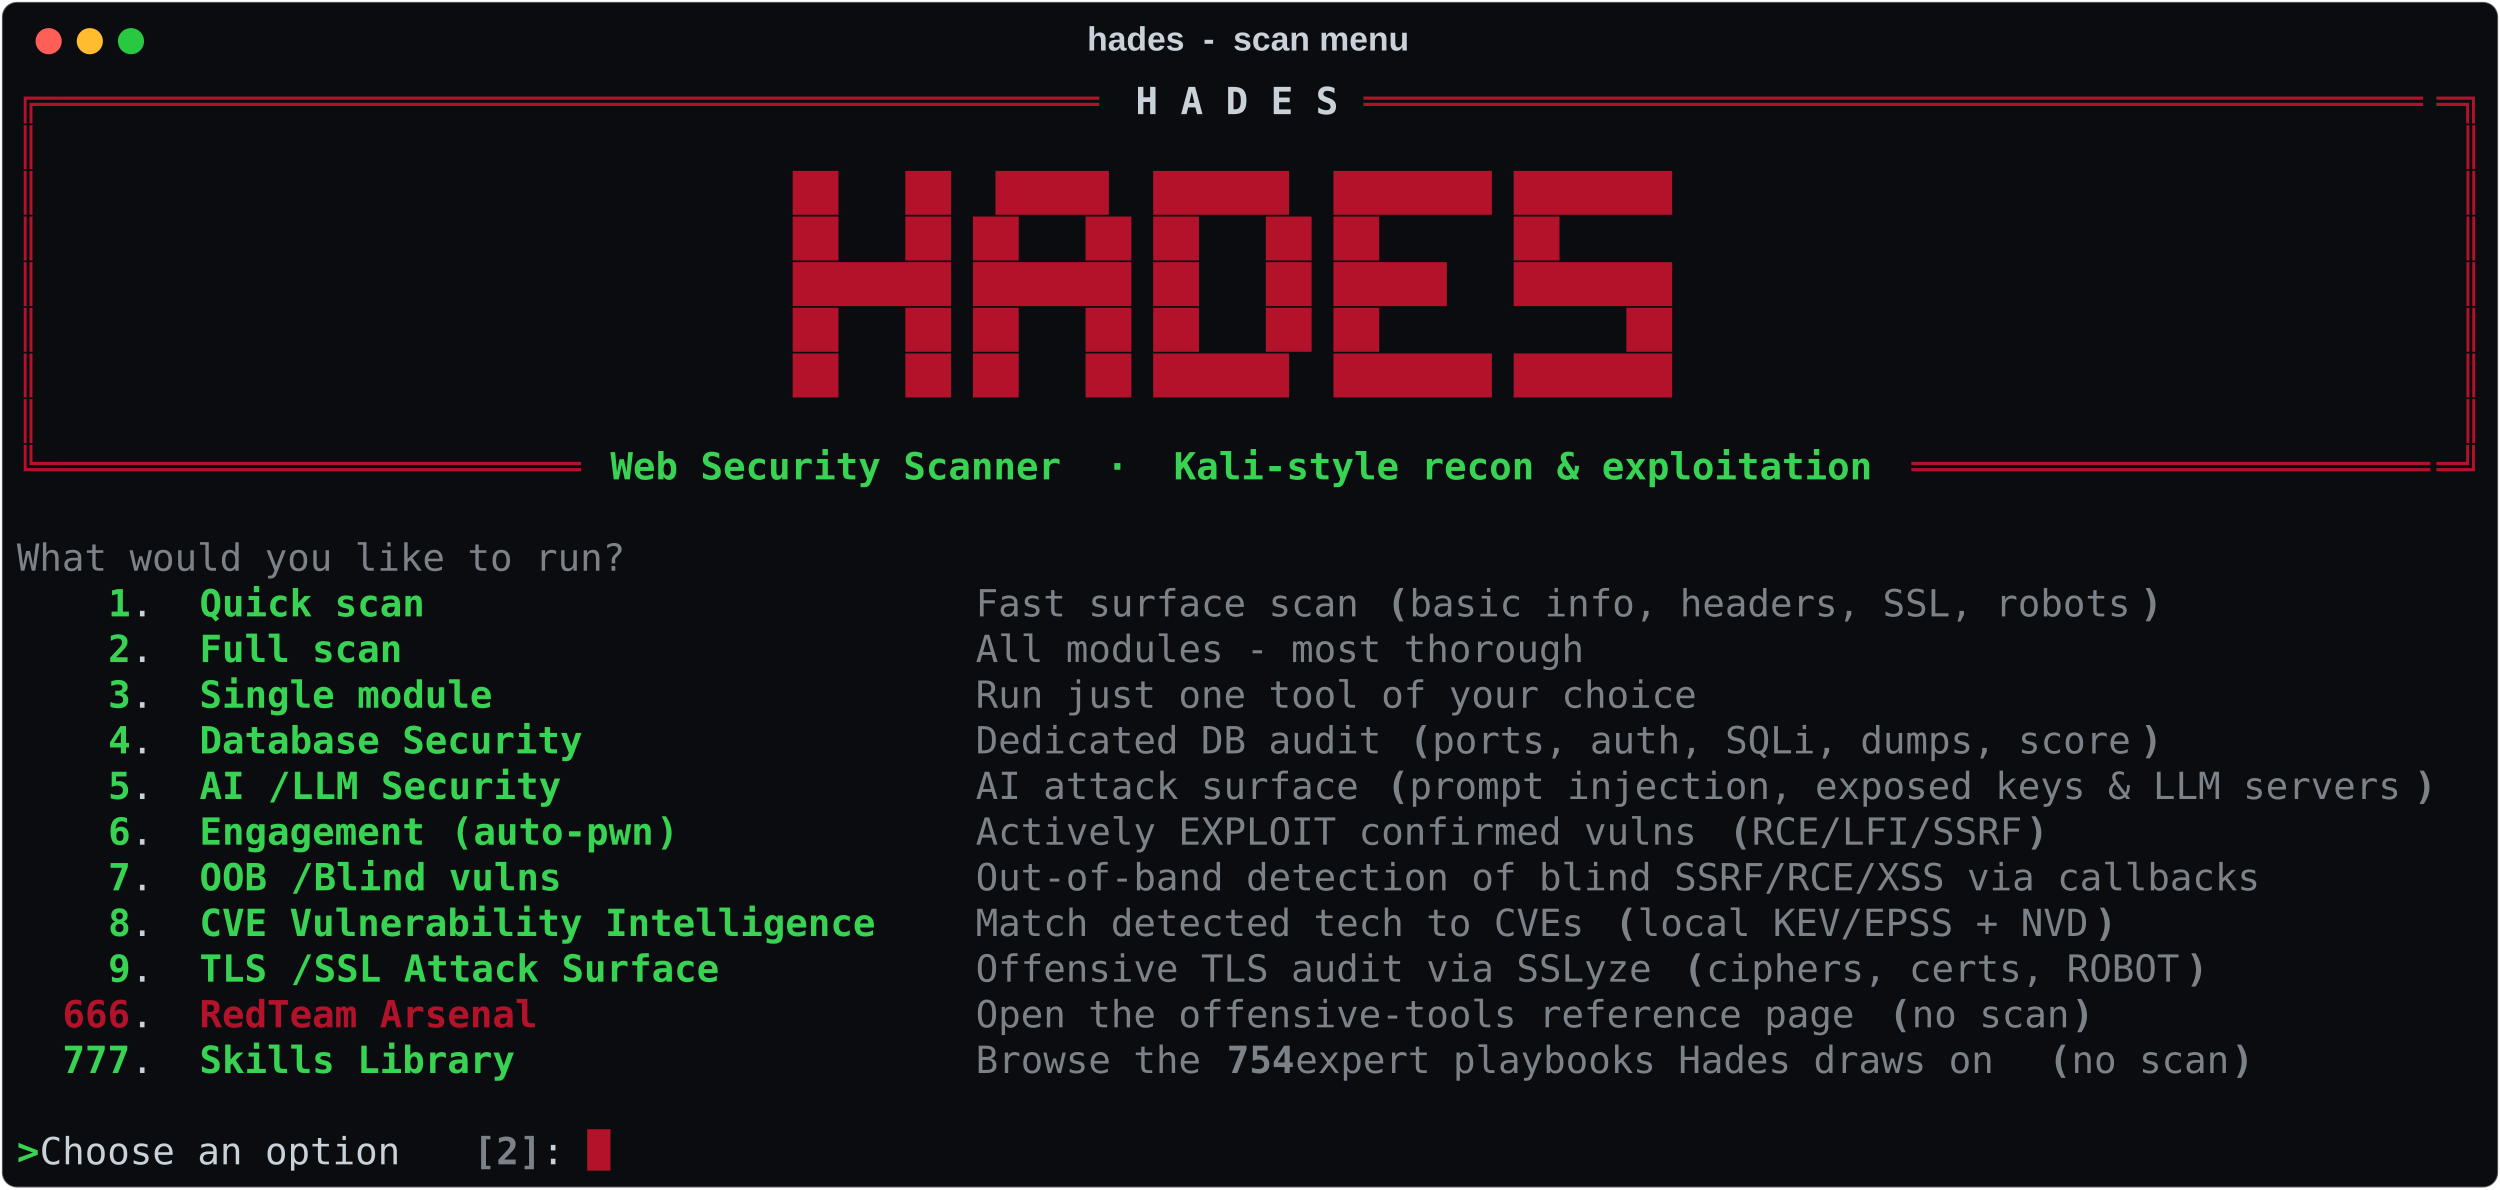
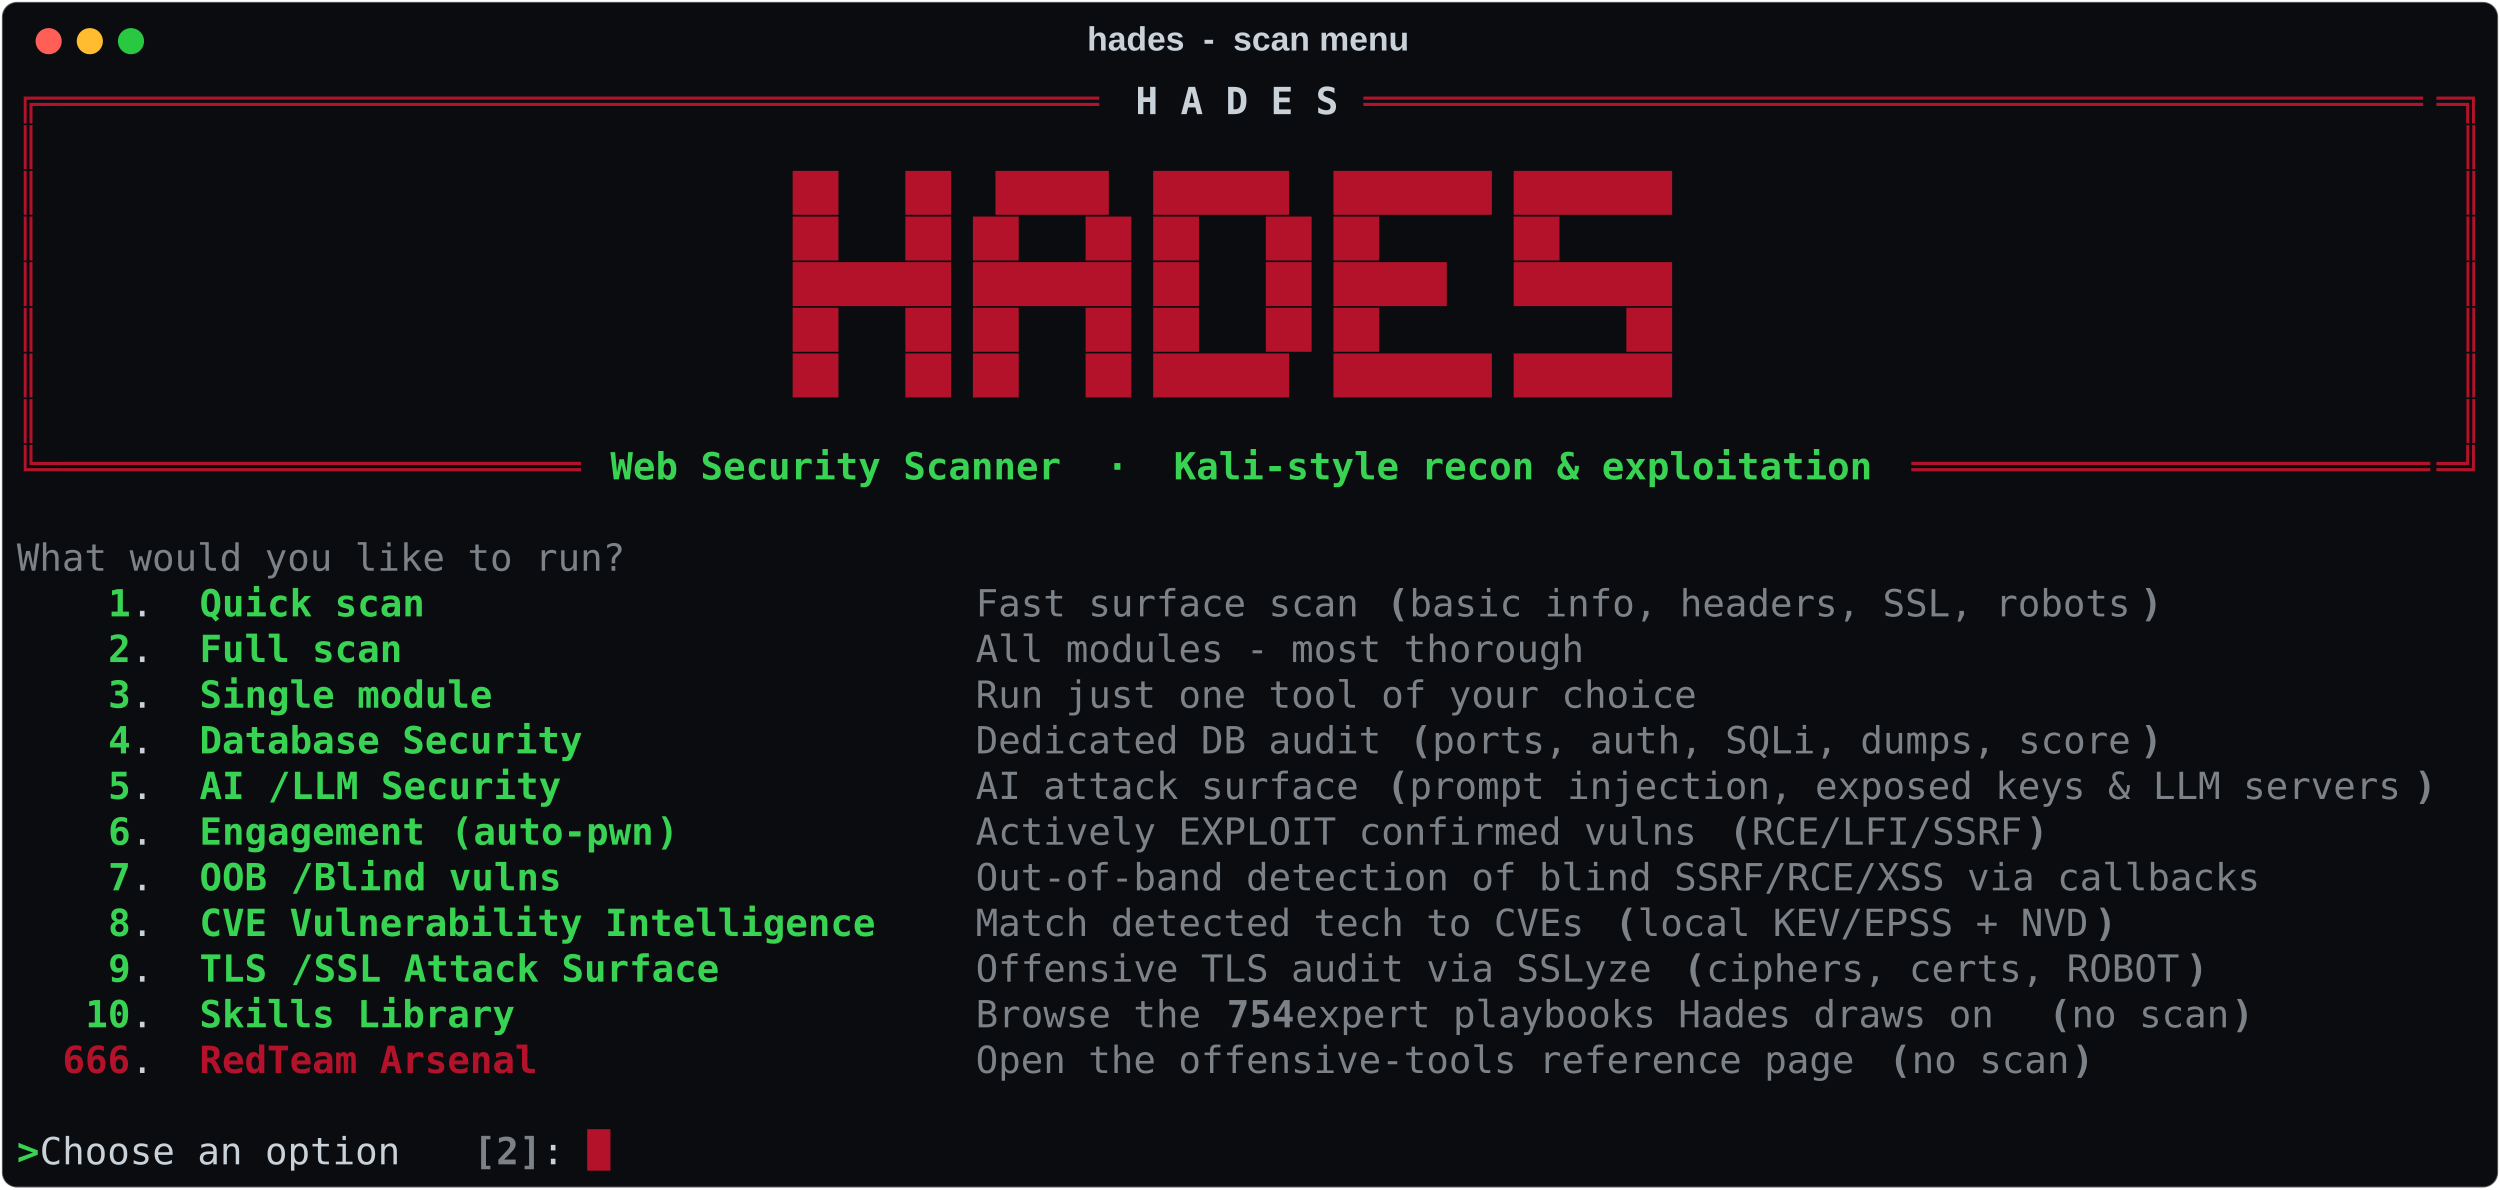
<svg xmlns="http://www.w3.org/2000/svg" class="rich-terminal" viewBox="0 0 1336 635.6">
  <style>

    @font-face {
        font-family: "Fira Code";
        src: local("FiraCode-Regular"),
                url("https://cdnjs.cloudflare.com/ajax/libs/firacode/6.2.0/woff2/FiraCode-Regular.woff2") format("woff2"),
                url("https://cdnjs.cloudflare.com/ajax/libs/firacode/6.2.0/woff/FiraCode-Regular.woff") format("woff");
        font-style: normal;
        font-weight: 400;
    }
    @font-face {
        font-family: "Fira Code";
        src: local("FiraCode-Bold"),
                url("https://cdnjs.cloudflare.com/ajax/libs/firacode/6.2.0/woff2/FiraCode-Bold.woff2") format("woff2"),
                url("https://cdnjs.cloudflare.com/ajax/libs/firacode/6.2.0/woff/FiraCode-Bold.woff") format("woff");
        font-style: bold;
        font-weight: 700;
    }

-     .terminal-52170324-matrix {
+     .terminal-2604280021-matrix {
        font-family: Fira Code, monospace;
        font-size: 20px;
        line-height: 24.4px;
        font-variant-east-asian: full-width;
    }

-     .terminal-52170324-title {
+     .terminal-2604280021-title {
        font-size: 18px;
        font-weight: bold;
        font-family: arial;
    }

-     .terminal-52170324-r1 { fill: #b3122a;font-weight: bold }
- .terminal-52170324-r2 { fill: #c9d1d9;font-weight: bold }
- .terminal-52170324-r3 { fill: #c9d1d9 }
- .terminal-52170324-r4 { fill: #39d353;font-weight: bold }
- .terminal-52170324-r5 { fill: #7c8288 }
- .terminal-52170324-r6 { fill: #7c8288;font-weight: bold }
+     .terminal-2604280021-r1 { fill: #b3122a;font-weight: bold }
+ .terminal-2604280021-r2 { fill: #c9d1d9;font-weight: bold }
+ .terminal-2604280021-r3 { fill: #c9d1d9 }
+ .terminal-2604280021-r4 { fill: #39d353;font-weight: bold }
+ .terminal-2604280021-r5 { fill: #7c8288 }
+ .terminal-2604280021-r6 { fill: #7c8288;font-weight: bold }
    </style>
  <defs>
-     <clipPath id="terminal-52170324-clip-terminal">
+     <clipPath id="terminal-2604280021-clip-terminal">
      <rect x="0" y="0" width="1316.6" height="584.6" />
    </clipPath>
-     <clipPath id="terminal-52170324-line-0">
+     <clipPath id="terminal-2604280021-line-0">
      <rect x="0" y="1.5" width="1317.6" height="24.65" />
    </clipPath>
-     <clipPath id="terminal-52170324-line-1">
+     <clipPath id="terminal-2604280021-line-1">
      <rect x="0" y="25.9" width="1317.6" height="24.65" />
    </clipPath>
-     <clipPath id="terminal-52170324-line-2">
+     <clipPath id="terminal-2604280021-line-2">
      <rect x="0" y="50.3" width="1317.6" height="24.65" />
    </clipPath>
-     <clipPath id="terminal-52170324-line-3">
+     <clipPath id="terminal-2604280021-line-3">
      <rect x="0" y="74.7" width="1317.6" height="24.65" />
    </clipPath>
-     <clipPath id="terminal-52170324-line-4">
+     <clipPath id="terminal-2604280021-line-4">
      <rect x="0" y="99.1" width="1317.6" height="24.65" />
    </clipPath>
-     <clipPath id="terminal-52170324-line-5">
+     <clipPath id="terminal-2604280021-line-5">
      <rect x="0" y="123.5" width="1317.6" height="24.65" />
    </clipPath>
-     <clipPath id="terminal-52170324-line-6">
+     <clipPath id="terminal-2604280021-line-6">
      <rect x="0" y="147.9" width="1317.6" height="24.65" />
    </clipPath>
-     <clipPath id="terminal-52170324-line-7">
+     <clipPath id="terminal-2604280021-line-7">
      <rect x="0" y="172.3" width="1317.6" height="24.65" />
    </clipPath>
-     <clipPath id="terminal-52170324-line-8">
+     <clipPath id="terminal-2604280021-line-8">
      <rect x="0" y="196.7" width="1317.6" height="24.65" />
    </clipPath>
-     <clipPath id="terminal-52170324-line-9">
+     <clipPath id="terminal-2604280021-line-9">
      <rect x="0" y="221.1" width="1317.6" height="24.65" />
    </clipPath>
-     <clipPath id="terminal-52170324-line-10">
+     <clipPath id="terminal-2604280021-line-10">
      <rect x="0" y="245.5" width="1317.6" height="24.65" />
    </clipPath>
-     <clipPath id="terminal-52170324-line-11">
+     <clipPath id="terminal-2604280021-line-11">
      <rect x="0" y="269.9" width="1317.6" height="24.65" />
    </clipPath>
-     <clipPath id="terminal-52170324-line-12">
+     <clipPath id="terminal-2604280021-line-12">
      <rect x="0" y="294.3" width="1317.6" height="24.65" />
    </clipPath>
-     <clipPath id="terminal-52170324-line-13">
+     <clipPath id="terminal-2604280021-line-13">
      <rect x="0" y="318.7" width="1317.6" height="24.65" />
    </clipPath>
-     <clipPath id="terminal-52170324-line-14">
+     <clipPath id="terminal-2604280021-line-14">
      <rect x="0" y="343.1" width="1317.6" height="24.65" />
    </clipPath>
-     <clipPath id="terminal-52170324-line-15">
+     <clipPath id="terminal-2604280021-line-15">
      <rect x="0" y="367.5" width="1317.6" height="24.65" />
    </clipPath>
-     <clipPath id="terminal-52170324-line-16">
+     <clipPath id="terminal-2604280021-line-16">
      <rect x="0" y="391.9" width="1317.6" height="24.65" />
    </clipPath>
-     <clipPath id="terminal-52170324-line-17">
+     <clipPath id="terminal-2604280021-line-17">
      <rect x="0" y="416.3" width="1317.6" height="24.65" />
    </clipPath>
-     <clipPath id="terminal-52170324-line-18">
+     <clipPath id="terminal-2604280021-line-18">
      <rect x="0" y="440.7" width="1317.6" height="24.65" />
    </clipPath>
-     <clipPath id="terminal-52170324-line-19">
+     <clipPath id="terminal-2604280021-line-19">
      <rect x="0" y="465.1" width="1317.6" height="24.65" />
    </clipPath>
-     <clipPath id="terminal-52170324-line-20">
+     <clipPath id="terminal-2604280021-line-20">
      <rect x="0" y="489.5" width="1317.6" height="24.65" />
    </clipPath>
-     <clipPath id="terminal-52170324-line-21">
+     <clipPath id="terminal-2604280021-line-21">
      <rect x="0" y="513.9" width="1317.6" height="24.65" />
    </clipPath>
-     <clipPath id="terminal-52170324-line-22">
+     <clipPath id="terminal-2604280021-line-22">
      <rect x="0" y="538.3" width="1317.6" height="24.65" />
    </clipPath>
  </defs>
  <rect fill="#0a0c10" stroke="rgba(255,255,255,0.35)" stroke-width="1" x="1" y="1" width="1334" height="633.6" rx="8" />
-   <text class="terminal-52170324-title" fill="#c9d1d9" text-anchor="middle" x="667" y="27">hades  -  scan menu</text>
+   <text class="terminal-2604280021-title" fill="#c9d1d9" text-anchor="middle" x="667" y="27">hades  -  scan menu</text>
  <g transform="translate(26,22)">
    <circle cx="0" cy="0" r="7" fill="#ff5f57" />
    <circle cx="22" cy="0" r="7" fill="#febc2e" />
    <circle cx="44" cy="0" r="7" fill="#28c840" />
  </g>
-   <g transform="translate(9, 41)" clip-path="url(#terminal-52170324-clip-terminal)">
-     <g class="terminal-52170324-matrix">
-       <text class="terminal-52170324-r1" x="0" y="20" textLength="24.4" clip-path="url(#terminal-52170324-line-0)">╔═</text>
-       <text class="terminal-52170324-r1" x="24.4" y="20" textLength="561.2" clip-path="url(#terminal-52170324-line-0)">══════════════════════════════════════════════</text>
-       <text class="terminal-52170324-r2" x="597.8" y="20" textLength="109.8" clip-path="url(#terminal-52170324-line-0)">H A D E S</text>
-       <text class="terminal-52170324-r1" x="719.8" y="20" textLength="573.4" clip-path="url(#terminal-52170324-line-0)">═══════════════════════════════════════════════</text>
-       <text class="terminal-52170324-r1" x="1293.2" y="20" textLength="24.4" clip-path="url(#terminal-52170324-line-0)">═╗</text>
-       <text class="terminal-52170324-r3" x="1317.6" y="20" textLength="12.2" clip-path="url(#terminal-52170324-line-0)">
- </text>
-       <text class="terminal-52170324-r1" x="0" y="44.4" textLength="12.2" clip-path="url(#terminal-52170324-line-1)">║</text>
-       <text class="terminal-52170324-r1" x="1305.4" y="44.4" textLength="12.2" clip-path="url(#terminal-52170324-line-1)">║</text>
-       <text class="terminal-52170324-r3" x="1317.6" y="44.4" textLength="12.2" clip-path="url(#terminal-52170324-line-1)">
- </text>
-       <text class="terminal-52170324-r1" x="0" y="68.8" textLength="12.2" clip-path="url(#terminal-52170324-line-2)">║</text>
-       <text class="terminal-52170324-r1" x="414.8" y="68.8" textLength="475.8" clip-path="url(#terminal-52170324-line-2)">██   ██  █████  ██████  ███████ ███████</text>
-       <text class="terminal-52170324-r1" x="1305.4" y="68.8" textLength="12.2" clip-path="url(#terminal-52170324-line-2)">║</text>
-       <text class="terminal-52170324-r3" x="1317.6" y="68.8" textLength="12.2" clip-path="url(#terminal-52170324-line-2)">
- </text>
-       <text class="terminal-52170324-r1" x="0" y="93.2" textLength="12.2" clip-path="url(#terminal-52170324-line-3)">║</text>
-       <text class="terminal-52170324-r1" x="414.8" y="93.2" textLength="475.8" clip-path="url(#terminal-52170324-line-3)">██   ██ ██   ██ ██   ██ ██      ██     </text>
-       <text class="terminal-52170324-r1" x="1305.4" y="93.2" textLength="12.2" clip-path="url(#terminal-52170324-line-3)">║</text>
-       <text class="terminal-52170324-r3" x="1317.6" y="93.2" textLength="12.2" clip-path="url(#terminal-52170324-line-3)">
- </text>
-       <text class="terminal-52170324-r1" x="0" y="117.6" textLength="12.2" clip-path="url(#terminal-52170324-line-4)">║</text>
-       <text class="terminal-52170324-r1" x="414.8" y="117.6" textLength="475.8" clip-path="url(#terminal-52170324-line-4)">███████ ███████ ██   ██ █████   ███████</text>
-       <text class="terminal-52170324-r1" x="1305.4" y="117.6" textLength="12.2" clip-path="url(#terminal-52170324-line-4)">║</text>
-       <text class="terminal-52170324-r3" x="1317.6" y="117.6" textLength="12.2" clip-path="url(#terminal-52170324-line-4)">
- </text>
-       <text class="terminal-52170324-r1" x="0" y="142" textLength="12.2" clip-path="url(#terminal-52170324-line-5)">║</text>
-       <text class="terminal-52170324-r1" x="414.8" y="142" textLength="475.8" clip-path="url(#terminal-52170324-line-5)">██   ██ ██   ██ ██   ██ ██           ██</text>
-       <text class="terminal-52170324-r1" x="1305.4" y="142" textLength="12.2" clip-path="url(#terminal-52170324-line-5)">║</text>
-       <text class="terminal-52170324-r3" x="1317.6" y="142" textLength="12.2" clip-path="url(#terminal-52170324-line-5)">
- </text>
-       <text class="terminal-52170324-r1" x="0" y="166.4" textLength="12.2" clip-path="url(#terminal-52170324-line-6)">║</text>
-       <text class="terminal-52170324-r1" x="414.8" y="166.4" textLength="475.8" clip-path="url(#terminal-52170324-line-6)">██   ██ ██   ██ ██████  ███████ ███████</text>
-       <text class="terminal-52170324-r1" x="1305.4" y="166.4" textLength="12.2" clip-path="url(#terminal-52170324-line-6)">║</text>
-       <text class="terminal-52170324-r3" x="1317.6" y="166.4" textLength="12.2" clip-path="url(#terminal-52170324-line-6)">
- </text>
-       <text class="terminal-52170324-r1" x="0" y="190.8" textLength="12.2" clip-path="url(#terminal-52170324-line-7)">║</text>
-       <text class="terminal-52170324-r1" x="1305.4" y="190.8" textLength="12.2" clip-path="url(#terminal-52170324-line-7)">║</text>
-       <text class="terminal-52170324-r3" x="1317.6" y="190.8" textLength="12.2" clip-path="url(#terminal-52170324-line-7)">
- </text>
-       <text class="terminal-52170324-r1" x="0" y="215.2" textLength="24.4" clip-path="url(#terminal-52170324-line-8)">╚═</text>
-       <text class="terminal-52170324-r1" x="24.4" y="215.2" textLength="280.6" clip-path="url(#terminal-52170324-line-8)">═══════════════════════</text>
-       <text class="terminal-52170324-r4" x="317.2" y="215.2" textLength="683.2" clip-path="url(#terminal-52170324-line-8)">Web Security Scanner  ·  Kali-style recon &amp; exploitation</text>
-       <text class="terminal-52170324-r1" x="1012.6" y="215.2" textLength="280.6" clip-path="url(#terminal-52170324-line-8)">═══════════════════════</text>
-       <text class="terminal-52170324-r1" x="1293.2" y="215.2" textLength="24.4" clip-path="url(#terminal-52170324-line-8)">═╝</text>
-       <text class="terminal-52170324-r3" x="1317.6" y="215.2" textLength="12.2" clip-path="url(#terminal-52170324-line-8)">
- </text>
-       <text class="terminal-52170324-r3" x="1317.6" y="239.6" textLength="12.2" clip-path="url(#terminal-52170324-line-9)">
- </text>
-       <text class="terminal-52170324-r5" x="0" y="264" textLength="329.4" clip-path="url(#terminal-52170324-line-10)">What would you like to run?</text>
-       <text class="terminal-52170324-r3" x="1317.6" y="264" textLength="12.2" clip-path="url(#terminal-52170324-line-10)">
- </text>
-       <text class="terminal-52170324-r4" x="48.8" y="288.4" textLength="12.2" clip-path="url(#terminal-52170324-line-11)">1</text>
-       <text class="terminal-52170324-r3" x="61" y="288.4" textLength="36.6" clip-path="url(#terminal-52170324-line-11)">.  </text>
-       <text class="terminal-52170324-r4" x="97.6" y="288.4" textLength="390.4" clip-path="url(#terminal-52170324-line-11)">Quick scan                      </text>
-       <text class="terminal-52170324-r5" x="512.4" y="288.4" textLength="219.6" clip-path="url(#terminal-52170324-line-11)">Fast surface scan </text>
-       <text class="terminal-52170324-r6" x="732" y="288.4" textLength="12.2" clip-path="url(#terminal-52170324-line-11)">(</text>
-       <text class="terminal-52170324-r5" x="744.2" y="288.4" textLength="390.4" clip-path="url(#terminal-52170324-line-11)">basic info, headers, SSL, robots</text>
-       <text class="terminal-52170324-r6" x="1134.6" y="288.4" textLength="12.2" clip-path="url(#terminal-52170324-line-11)">)</text>
-       <text class="terminal-52170324-r3" x="1317.6" y="288.4" textLength="12.2" clip-path="url(#terminal-52170324-line-11)">
- </text>
-       <text class="terminal-52170324-r4" x="48.8" y="312.8" textLength="12.2" clip-path="url(#terminal-52170324-line-12)">2</text>
-       <text class="terminal-52170324-r3" x="61" y="312.8" textLength="36.6" clip-path="url(#terminal-52170324-line-12)">.  </text>
-       <text class="terminal-52170324-r4" x="97.6" y="312.8" textLength="390.4" clip-path="url(#terminal-52170324-line-12)">Full scan                       </text>
-       <text class="terminal-52170324-r5" x="512.4" y="312.8" textLength="329.4" clip-path="url(#terminal-52170324-line-12)">All modules - most thorough</text>
-       <text class="terminal-52170324-r3" x="1317.6" y="312.8" textLength="12.2" clip-path="url(#terminal-52170324-line-12)">
- </text>
-       <text class="terminal-52170324-r4" x="48.8" y="337.2" textLength="12.2" clip-path="url(#terminal-52170324-line-13)">3</text>
-       <text class="terminal-52170324-r3" x="61" y="337.2" textLength="36.6" clip-path="url(#terminal-52170324-line-13)">.  </text>
-       <text class="terminal-52170324-r4" x="97.6" y="337.2" textLength="390.4" clip-path="url(#terminal-52170324-line-13)">Single module                   </text>
-       <text class="terminal-52170324-r5" x="512.4" y="337.2" textLength="390.4" clip-path="url(#terminal-52170324-line-13)">Run just one tool of your choice</text>
-       <text class="terminal-52170324-r3" x="1317.6" y="337.2" textLength="12.2" clip-path="url(#terminal-52170324-line-13)">
- </text>
-       <text class="terminal-52170324-r4" x="48.8" y="361.6" textLength="12.2" clip-path="url(#terminal-52170324-line-14)">4</text>
-       <text class="terminal-52170324-r3" x="61" y="361.6" textLength="36.6" clip-path="url(#terminal-52170324-line-14)">.  </text>
-       <text class="terminal-52170324-r4" x="97.6" y="361.6" textLength="390.4" clip-path="url(#terminal-52170324-line-14)">Database Security               </text>
-       <text class="terminal-52170324-r5" x="512.4" y="361.6" textLength="231.8" clip-path="url(#terminal-52170324-line-14)">Dedicated DB audit </text>
-       <text class="terminal-52170324-r6" x="744.2" y="361.6" textLength="12.2" clip-path="url(#terminal-52170324-line-14)">(</text>
-       <text class="terminal-52170324-r5" x="756.4" y="361.6" textLength="378.2" clip-path="url(#terminal-52170324-line-14)">ports, auth, SQLi, dumps, score</text>
-       <text class="terminal-52170324-r6" x="1134.6" y="361.6" textLength="12.2" clip-path="url(#terminal-52170324-line-14)">)</text>
-       <text class="terminal-52170324-r3" x="1317.6" y="361.6" textLength="12.2" clip-path="url(#terminal-52170324-line-14)">
- </text>
-       <text class="terminal-52170324-r4" x="48.8" y="386" textLength="12.2" clip-path="url(#terminal-52170324-line-15)">5</text>
-       <text class="terminal-52170324-r3" x="61" y="386" textLength="36.6" clip-path="url(#terminal-52170324-line-15)">.  </text>
-       <text class="terminal-52170324-r4" x="97.6" y="386" textLength="36.6" clip-path="url(#terminal-52170324-line-15)">AI </text>
-       <text class="terminal-52170324-r4" x="134.2" y="386" textLength="12.2" clip-path="url(#terminal-52170324-line-15)">/</text>
-       <text class="terminal-52170324-r4" x="146.4" y="386" textLength="341.6" clip-path="url(#terminal-52170324-line-15)"> LLM Security               </text>
-       <text class="terminal-52170324-r5" x="512.4" y="386" textLength="219.6" clip-path="url(#terminal-52170324-line-15)">AI attack surface </text>
-       <text class="terminal-52170324-r6" x="732" y="386" textLength="12.2" clip-path="url(#terminal-52170324-line-15)">(</text>
-       <text class="terminal-52170324-r5" x="744.2" y="386" textLength="536.8" clip-path="url(#terminal-52170324-line-15)">prompt injection, exposed keys &amp; LLM servers</text>
-       <text class="terminal-52170324-r6" x="1281" y="386" textLength="12.2" clip-path="url(#terminal-52170324-line-15)">)</text>
-       <text class="terminal-52170324-r3" x="1317.6" y="386" textLength="12.2" clip-path="url(#terminal-52170324-line-15)">
- </text>
-       <text class="terminal-52170324-r4" x="48.8" y="410.4" textLength="12.2" clip-path="url(#terminal-52170324-line-16)">6</text>
-       <text class="terminal-52170324-r3" x="61" y="410.4" textLength="36.6" clip-path="url(#terminal-52170324-line-16)">.  </text>
-       <text class="terminal-52170324-r4" x="97.6" y="410.4" textLength="134.2" clip-path="url(#terminal-52170324-line-16)">Engagement </text>
-       <text class="terminal-52170324-r4" x="231.8" y="410.4" textLength="12.2" clip-path="url(#terminal-52170324-line-16)">(</text>
-       <text class="terminal-52170324-r4" x="244" y="410.4" textLength="97.6" clip-path="url(#terminal-52170324-line-16)">auto-pwn</text>
-       <text class="terminal-52170324-r4" x="341.6" y="410.4" textLength="12.2" clip-path="url(#terminal-52170324-line-16)">)</text>
-       <text class="terminal-52170324-r5" x="512.4" y="410.4" textLength="402.6" clip-path="url(#terminal-52170324-line-16)">Actively EXPLOIT confirmed vulns </text>
-       <text class="terminal-52170324-r6" x="915" y="410.4" textLength="12.2" clip-path="url(#terminal-52170324-line-16)">(</text>
-       <text class="terminal-52170324-r5" x="927.2" y="410.4" textLength="146.4" clip-path="url(#terminal-52170324-line-16)">RCE/LFI/SSRF</text>
-       <text class="terminal-52170324-r6" x="1073.6" y="410.4" textLength="12.2" clip-path="url(#terminal-52170324-line-16)">)</text>
-       <text class="terminal-52170324-r3" x="1317.6" y="410.4" textLength="12.2" clip-path="url(#terminal-52170324-line-16)">
- </text>
-       <text class="terminal-52170324-r4" x="48.8" y="434.8" textLength="12.2" clip-path="url(#terminal-52170324-line-17)">7</text>
-       <text class="terminal-52170324-r3" x="61" y="434.8" textLength="36.6" clip-path="url(#terminal-52170324-line-17)">.  </text>
-       <text class="terminal-52170324-r4" x="97.6" y="434.8" textLength="48.8" clip-path="url(#terminal-52170324-line-17)">OOB </text>
-       <text class="terminal-52170324-r4" x="146.4" y="434.8" textLength="12.2" clip-path="url(#terminal-52170324-line-17)">/</text>
-       <text class="terminal-52170324-r4" x="158.6" y="434.8" textLength="329.4" clip-path="url(#terminal-52170324-line-17)"> Blind vulns               </text>
-       <text class="terminal-52170324-r5" x="512.4" y="434.8" textLength="695.4" clip-path="url(#terminal-52170324-line-17)">Out-of-band detection of blind SSRF/RCE/XSS via callbacks</text>
-       <text class="terminal-52170324-r3" x="1317.6" y="434.8" textLength="12.2" clip-path="url(#terminal-52170324-line-17)">
- </text>
-       <text class="terminal-52170324-r4" x="48.8" y="459.2" textLength="12.2" clip-path="url(#terminal-52170324-line-18)">8</text>
-       <text class="terminal-52170324-r3" x="61" y="459.2" textLength="36.6" clip-path="url(#terminal-52170324-line-18)">.  </text>
-       <text class="terminal-52170324-r4" x="97.6" y="459.2" textLength="390.4" clip-path="url(#terminal-52170324-line-18)">CVE Vulnerability Intelligence  </text>
-       <text class="terminal-52170324-r5" x="512.4" y="459.2" textLength="341.6" clip-path="url(#terminal-52170324-line-18)">Match detected tech to CVEs </text>
-       <text class="terminal-52170324-r6" x="854" y="459.2" textLength="12.2" clip-path="url(#terminal-52170324-line-18)">(</text>
-       <text class="terminal-52170324-r5" x="866.2" y="459.2" textLength="244" clip-path="url(#terminal-52170324-line-18)">local KEV/EPSS + NVD</text>
-       <text class="terminal-52170324-r6" x="1110.2" y="459.2" textLength="12.2" clip-path="url(#terminal-52170324-line-18)">)</text>
-       <text class="terminal-52170324-r3" x="1317.6" y="459.2" textLength="12.2" clip-path="url(#terminal-52170324-line-18)">
- </text>
-       <text class="terminal-52170324-r4" x="48.8" y="483.6" textLength="12.2" clip-path="url(#terminal-52170324-line-19)">9</text>
-       <text class="terminal-52170324-r3" x="61" y="483.6" textLength="36.6" clip-path="url(#terminal-52170324-line-19)">.  </text>
-       <text class="terminal-52170324-r4" x="97.6" y="483.6" textLength="48.8" clip-path="url(#terminal-52170324-line-19)">TLS </text>
-       <text class="terminal-52170324-r4" x="146.4" y="483.6" textLength="12.2" clip-path="url(#terminal-52170324-line-19)">/</text>
-       <text class="terminal-52170324-r4" x="158.6" y="483.6" textLength="329.4" clip-path="url(#terminal-52170324-line-19)"> SSL Attack Surface        </text>
-       <text class="terminal-52170324-r5" x="512.4" y="483.6" textLength="378.2" clip-path="url(#terminal-52170324-line-19)">Offensive TLS audit via SSLyze </text>
-       <text class="terminal-52170324-r6" x="890.6" y="483.6" textLength="12.2" clip-path="url(#terminal-52170324-line-19)">(</text>
-       <text class="terminal-52170324-r5" x="902.8" y="483.6" textLength="256.2" clip-path="url(#terminal-52170324-line-19)">ciphers, certs, ROBOT</text>
-       <text class="terminal-52170324-r6" x="1159" y="483.6" textLength="12.2" clip-path="url(#terminal-52170324-line-19)">)</text>
-       <text class="terminal-52170324-r3" x="1317.6" y="483.6" textLength="12.2" clip-path="url(#terminal-52170324-line-19)">
- </text>
-       <text class="terminal-52170324-r1" x="24.4" y="508" textLength="36.6" clip-path="url(#terminal-52170324-line-20)">666</text>
-       <text class="terminal-52170324-r3" x="61" y="508" textLength="36.6" clip-path="url(#terminal-52170324-line-20)">.  </text>
-       <text class="terminal-52170324-r1" x="97.6" y="508" textLength="390.4" clip-path="url(#terminal-52170324-line-20)">RedTeam Arsenal                 </text>
-       <text class="terminal-52170324-r5" x="512.4" y="508" textLength="488" clip-path="url(#terminal-52170324-line-20)">Open the offensive-tools reference page </text>
-       <text class="terminal-52170324-r6" x="1000.4" y="508" textLength="12.2" clip-path="url(#terminal-52170324-line-20)">(</text>
-       <text class="terminal-52170324-r5" x="1012.6" y="508" textLength="85.4" clip-path="url(#terminal-52170324-line-20)">no scan</text>
-       <text class="terminal-52170324-r6" x="1098" y="508" textLength="12.2" clip-path="url(#terminal-52170324-line-20)">)</text>
-       <text class="terminal-52170324-r3" x="1317.6" y="508" textLength="12.2" clip-path="url(#terminal-52170324-line-20)">
- </text>
-       <text class="terminal-52170324-r4" x="24.4" y="532.4" textLength="36.6" clip-path="url(#terminal-52170324-line-21)">777</text>
-       <text class="terminal-52170324-r3" x="61" y="532.4" textLength="36.6" clip-path="url(#terminal-52170324-line-21)">.  </text>
-       <text class="terminal-52170324-r4" x="97.6" y="532.4" textLength="390.4" clip-path="url(#terminal-52170324-line-21)">Skills Library                  </text>
-       <text class="terminal-52170324-r5" x="512.4" y="532.4" textLength="134.2" clip-path="url(#terminal-52170324-line-21)">Browse the </text>
-       <text class="terminal-52170324-r6" x="646.6" y="532.4" textLength="36.6" clip-path="url(#terminal-52170324-line-21)">754</text>
-       <text class="terminal-52170324-r5" x="683.2" y="532.4" textLength="402.6" clip-path="url(#terminal-52170324-line-21)"> expert playbooks Hades draws on </text>
-       <text class="terminal-52170324-r6" x="1085.8" y="532.4" textLength="12.2" clip-path="url(#terminal-52170324-line-21)">(</text>
-       <text class="terminal-52170324-r5" x="1098" y="532.4" textLength="85.4" clip-path="url(#terminal-52170324-line-21)">no scan</text>
-       <text class="terminal-52170324-r6" x="1183.4" y="532.4" textLength="12.2" clip-path="url(#terminal-52170324-line-21)">)</text>
-       <text class="terminal-52170324-r3" x="1317.6" y="532.4" textLength="12.2" clip-path="url(#terminal-52170324-line-21)">
- </text>
-       <text class="terminal-52170324-r3" x="1317.6" y="556.8" textLength="12.2" clip-path="url(#terminal-52170324-line-22)">
- </text>
-       <text class="terminal-52170324-r4" x="0" y="581.2" textLength="12.2" clip-path="url(#terminal-52170324-line-23)">&gt;</text>
-       <text class="terminal-52170324-r3" x="12.2" y="581.2" textLength="231.8" clip-path="url(#terminal-52170324-line-23)">  Choose an option </text>
-       <text class="terminal-52170324-r6" x="244" y="581.2" textLength="12.2" clip-path="url(#terminal-52170324-line-23)">[</text>
-       <text class="terminal-52170324-r6" x="256.2" y="581.2" textLength="12.2" clip-path="url(#terminal-52170324-line-23)">2</text>
-       <text class="terminal-52170324-r6" x="268.4" y="581.2" textLength="12.2" clip-path="url(#terminal-52170324-line-23)">]</text>
-       <text class="terminal-52170324-r3" x="280.6" y="581.2" textLength="24.4" clip-path="url(#terminal-52170324-line-23)">: </text>
-       <text class="terminal-52170324-r1" x="305" y="581.2" textLength="12.2" clip-path="url(#terminal-52170324-line-23)">█</text>
-       <text class="terminal-52170324-r3" x="1317.6" y="581.2" textLength="12.2" clip-path="url(#terminal-52170324-line-23)">
+   <g transform="translate(9, 41)" clip-path="url(#terminal-2604280021-clip-terminal)">
+     <g class="terminal-2604280021-matrix">
+       <text class="terminal-2604280021-r1" x="0" y="20" textLength="24.4" clip-path="url(#terminal-2604280021-line-0)">╔═</text>
+       <text class="terminal-2604280021-r1" x="24.4" y="20" textLength="561.2" clip-path="url(#terminal-2604280021-line-0)">══════════════════════════════════════════════</text>
+       <text class="terminal-2604280021-r2" x="597.8" y="20" textLength="109.8" clip-path="url(#terminal-2604280021-line-0)">H A D E S</text>
+       <text class="terminal-2604280021-r1" x="719.8" y="20" textLength="573.4" clip-path="url(#terminal-2604280021-line-0)">═══════════════════════════════════════════════</text>
+       <text class="terminal-2604280021-r1" x="1293.2" y="20" textLength="24.4" clip-path="url(#terminal-2604280021-line-0)">═╗</text>
+       <text class="terminal-2604280021-r3" x="1317.6" y="20" textLength="12.2" clip-path="url(#terminal-2604280021-line-0)">
+ </text>
+       <text class="terminal-2604280021-r1" x="0" y="44.4" textLength="12.2" clip-path="url(#terminal-2604280021-line-1)">║</text>
+       <text class="terminal-2604280021-r1" x="1305.4" y="44.4" textLength="12.2" clip-path="url(#terminal-2604280021-line-1)">║</text>
+       <text class="terminal-2604280021-r3" x="1317.6" y="44.4" textLength="12.2" clip-path="url(#terminal-2604280021-line-1)">
+ </text>
+       <text class="terminal-2604280021-r1" x="0" y="68.8" textLength="12.2" clip-path="url(#terminal-2604280021-line-2)">║</text>
+       <text class="terminal-2604280021-r1" x="414.8" y="68.8" textLength="475.8" clip-path="url(#terminal-2604280021-line-2)">██   ██  █████  ██████  ███████ ███████</text>
+       <text class="terminal-2604280021-r1" x="1305.4" y="68.8" textLength="12.2" clip-path="url(#terminal-2604280021-line-2)">║</text>
+       <text class="terminal-2604280021-r3" x="1317.6" y="68.8" textLength="12.2" clip-path="url(#terminal-2604280021-line-2)">
+ </text>
+       <text class="terminal-2604280021-r1" x="0" y="93.2" textLength="12.2" clip-path="url(#terminal-2604280021-line-3)">║</text>
+       <text class="terminal-2604280021-r1" x="414.8" y="93.2" textLength="475.8" clip-path="url(#terminal-2604280021-line-3)">██   ██ ██   ██ ██   ██ ██      ██     </text>
+       <text class="terminal-2604280021-r1" x="1305.4" y="93.2" textLength="12.2" clip-path="url(#terminal-2604280021-line-3)">║</text>
+       <text class="terminal-2604280021-r3" x="1317.6" y="93.2" textLength="12.2" clip-path="url(#terminal-2604280021-line-3)">
+ </text>
+       <text class="terminal-2604280021-r1" x="0" y="117.6" textLength="12.2" clip-path="url(#terminal-2604280021-line-4)">║</text>
+       <text class="terminal-2604280021-r1" x="414.8" y="117.6" textLength="475.8" clip-path="url(#terminal-2604280021-line-4)">███████ ███████ ██   ██ █████   ███████</text>
+       <text class="terminal-2604280021-r1" x="1305.4" y="117.6" textLength="12.2" clip-path="url(#terminal-2604280021-line-4)">║</text>
+       <text class="terminal-2604280021-r3" x="1317.6" y="117.6" textLength="12.2" clip-path="url(#terminal-2604280021-line-4)">
+ </text>
+       <text class="terminal-2604280021-r1" x="0" y="142" textLength="12.2" clip-path="url(#terminal-2604280021-line-5)">║</text>
+       <text class="terminal-2604280021-r1" x="414.8" y="142" textLength="475.8" clip-path="url(#terminal-2604280021-line-5)">██   ██ ██   ██ ██   ██ ██           ██</text>
+       <text class="terminal-2604280021-r1" x="1305.4" y="142" textLength="12.2" clip-path="url(#terminal-2604280021-line-5)">║</text>
+       <text class="terminal-2604280021-r3" x="1317.6" y="142" textLength="12.2" clip-path="url(#terminal-2604280021-line-5)">
+ </text>
+       <text class="terminal-2604280021-r1" x="0" y="166.4" textLength="12.2" clip-path="url(#terminal-2604280021-line-6)">║</text>
+       <text class="terminal-2604280021-r1" x="414.8" y="166.4" textLength="475.8" clip-path="url(#terminal-2604280021-line-6)">██   ██ ██   ██ ██████  ███████ ███████</text>
+       <text class="terminal-2604280021-r1" x="1305.4" y="166.4" textLength="12.2" clip-path="url(#terminal-2604280021-line-6)">║</text>
+       <text class="terminal-2604280021-r3" x="1317.6" y="166.4" textLength="12.2" clip-path="url(#terminal-2604280021-line-6)">
+ </text>
+       <text class="terminal-2604280021-r1" x="0" y="190.8" textLength="12.2" clip-path="url(#terminal-2604280021-line-7)">║</text>
+       <text class="terminal-2604280021-r1" x="1305.4" y="190.8" textLength="12.2" clip-path="url(#terminal-2604280021-line-7)">║</text>
+       <text class="terminal-2604280021-r3" x="1317.6" y="190.8" textLength="12.2" clip-path="url(#terminal-2604280021-line-7)">
+ </text>
+       <text class="terminal-2604280021-r1" x="0" y="215.2" textLength="24.4" clip-path="url(#terminal-2604280021-line-8)">╚═</text>
+       <text class="terminal-2604280021-r1" x="24.4" y="215.2" textLength="280.6" clip-path="url(#terminal-2604280021-line-8)">═══════════════════════</text>
+       <text class="terminal-2604280021-r4" x="317.2" y="215.2" textLength="683.2" clip-path="url(#terminal-2604280021-line-8)">Web Security Scanner  ·  Kali-style recon &amp; exploitation</text>
+       <text class="terminal-2604280021-r1" x="1012.6" y="215.2" textLength="280.6" clip-path="url(#terminal-2604280021-line-8)">═══════════════════════</text>
+       <text class="terminal-2604280021-r1" x="1293.2" y="215.2" textLength="24.4" clip-path="url(#terminal-2604280021-line-8)">═╝</text>
+       <text class="terminal-2604280021-r3" x="1317.6" y="215.2" textLength="12.2" clip-path="url(#terminal-2604280021-line-8)">
+ </text>
+       <text class="terminal-2604280021-r3" x="1317.6" y="239.6" textLength="12.2" clip-path="url(#terminal-2604280021-line-9)">
+ </text>
+       <text class="terminal-2604280021-r5" x="0" y="264" textLength="329.4" clip-path="url(#terminal-2604280021-line-10)">What would you like to run?</text>
+       <text class="terminal-2604280021-r3" x="1317.6" y="264" textLength="12.2" clip-path="url(#terminal-2604280021-line-10)">
+ </text>
+       <text class="terminal-2604280021-r4" x="48.8" y="288.4" textLength="12.2" clip-path="url(#terminal-2604280021-line-11)">1</text>
+       <text class="terminal-2604280021-r3" x="61" y="288.4" textLength="36.6" clip-path="url(#terminal-2604280021-line-11)">.  </text>
+       <text class="terminal-2604280021-r4" x="97.6" y="288.4" textLength="390.4" clip-path="url(#terminal-2604280021-line-11)">Quick scan                      </text>
+       <text class="terminal-2604280021-r5" x="512.4" y="288.4" textLength="219.6" clip-path="url(#terminal-2604280021-line-11)">Fast surface scan </text>
+       <text class="terminal-2604280021-r6" x="732" y="288.4" textLength="12.2" clip-path="url(#terminal-2604280021-line-11)">(</text>
+       <text class="terminal-2604280021-r5" x="744.2" y="288.4" textLength="390.4" clip-path="url(#terminal-2604280021-line-11)">basic info, headers, SSL, robots</text>
+       <text class="terminal-2604280021-r6" x="1134.6" y="288.4" textLength="12.2" clip-path="url(#terminal-2604280021-line-11)">)</text>
+       <text class="terminal-2604280021-r3" x="1317.6" y="288.4" textLength="12.2" clip-path="url(#terminal-2604280021-line-11)">
+ </text>
+       <text class="terminal-2604280021-r4" x="48.8" y="312.8" textLength="12.2" clip-path="url(#terminal-2604280021-line-12)">2</text>
+       <text class="terminal-2604280021-r3" x="61" y="312.8" textLength="36.6" clip-path="url(#terminal-2604280021-line-12)">.  </text>
+       <text class="terminal-2604280021-r4" x="97.6" y="312.8" textLength="390.4" clip-path="url(#terminal-2604280021-line-12)">Full scan                       </text>
+       <text class="terminal-2604280021-r5" x="512.4" y="312.8" textLength="329.4" clip-path="url(#terminal-2604280021-line-12)">All modules - most thorough</text>
+       <text class="terminal-2604280021-r3" x="1317.6" y="312.8" textLength="12.2" clip-path="url(#terminal-2604280021-line-12)">
+ </text>
+       <text class="terminal-2604280021-r4" x="48.8" y="337.2" textLength="12.2" clip-path="url(#terminal-2604280021-line-13)">3</text>
+       <text class="terminal-2604280021-r3" x="61" y="337.2" textLength="36.6" clip-path="url(#terminal-2604280021-line-13)">.  </text>
+       <text class="terminal-2604280021-r4" x="97.6" y="337.2" textLength="390.4" clip-path="url(#terminal-2604280021-line-13)">Single module                   </text>
+       <text class="terminal-2604280021-r5" x="512.4" y="337.2" textLength="390.4" clip-path="url(#terminal-2604280021-line-13)">Run just one tool of your choice</text>
+       <text class="terminal-2604280021-r3" x="1317.6" y="337.2" textLength="12.2" clip-path="url(#terminal-2604280021-line-13)">
+ </text>
+       <text class="terminal-2604280021-r4" x="48.8" y="361.6" textLength="12.2" clip-path="url(#terminal-2604280021-line-14)">4</text>
+       <text class="terminal-2604280021-r3" x="61" y="361.6" textLength="36.6" clip-path="url(#terminal-2604280021-line-14)">.  </text>
+       <text class="terminal-2604280021-r4" x="97.6" y="361.6" textLength="390.4" clip-path="url(#terminal-2604280021-line-14)">Database Security               </text>
+       <text class="terminal-2604280021-r5" x="512.4" y="361.6" textLength="231.8" clip-path="url(#terminal-2604280021-line-14)">Dedicated DB audit </text>
+       <text class="terminal-2604280021-r6" x="744.2" y="361.6" textLength="12.2" clip-path="url(#terminal-2604280021-line-14)">(</text>
+       <text class="terminal-2604280021-r5" x="756.4" y="361.6" textLength="378.2" clip-path="url(#terminal-2604280021-line-14)">ports, auth, SQLi, dumps, score</text>
+       <text class="terminal-2604280021-r6" x="1134.6" y="361.6" textLength="12.2" clip-path="url(#terminal-2604280021-line-14)">)</text>
+       <text class="terminal-2604280021-r3" x="1317.6" y="361.6" textLength="12.2" clip-path="url(#terminal-2604280021-line-14)">
+ </text>
+       <text class="terminal-2604280021-r4" x="48.8" y="386" textLength="12.2" clip-path="url(#terminal-2604280021-line-15)">5</text>
+       <text class="terminal-2604280021-r3" x="61" y="386" textLength="36.6" clip-path="url(#terminal-2604280021-line-15)">.  </text>
+       <text class="terminal-2604280021-r4" x="97.6" y="386" textLength="36.6" clip-path="url(#terminal-2604280021-line-15)">AI </text>
+       <text class="terminal-2604280021-r4" x="134.2" y="386" textLength="12.2" clip-path="url(#terminal-2604280021-line-15)">/</text>
+       <text class="terminal-2604280021-r4" x="146.4" y="386" textLength="341.6" clip-path="url(#terminal-2604280021-line-15)"> LLM Security               </text>
+       <text class="terminal-2604280021-r5" x="512.4" y="386" textLength="219.6" clip-path="url(#terminal-2604280021-line-15)">AI attack surface </text>
+       <text class="terminal-2604280021-r6" x="732" y="386" textLength="12.2" clip-path="url(#terminal-2604280021-line-15)">(</text>
+       <text class="terminal-2604280021-r5" x="744.2" y="386" textLength="536.8" clip-path="url(#terminal-2604280021-line-15)">prompt injection, exposed keys &amp; LLM servers</text>
+       <text class="terminal-2604280021-r6" x="1281" y="386" textLength="12.2" clip-path="url(#terminal-2604280021-line-15)">)</text>
+       <text class="terminal-2604280021-r3" x="1317.6" y="386" textLength="12.2" clip-path="url(#terminal-2604280021-line-15)">
+ </text>
+       <text class="terminal-2604280021-r4" x="48.8" y="410.4" textLength="12.2" clip-path="url(#terminal-2604280021-line-16)">6</text>
+       <text class="terminal-2604280021-r3" x="61" y="410.4" textLength="36.6" clip-path="url(#terminal-2604280021-line-16)">.  </text>
+       <text class="terminal-2604280021-r4" x="97.6" y="410.4" textLength="134.2" clip-path="url(#terminal-2604280021-line-16)">Engagement </text>
+       <text class="terminal-2604280021-r4" x="231.8" y="410.4" textLength="12.2" clip-path="url(#terminal-2604280021-line-16)">(</text>
+       <text class="terminal-2604280021-r4" x="244" y="410.4" textLength="97.6" clip-path="url(#terminal-2604280021-line-16)">auto-pwn</text>
+       <text class="terminal-2604280021-r4" x="341.6" y="410.4" textLength="12.2" clip-path="url(#terminal-2604280021-line-16)">)</text>
+       <text class="terminal-2604280021-r5" x="512.4" y="410.4" textLength="402.6" clip-path="url(#terminal-2604280021-line-16)">Actively EXPLOIT confirmed vulns </text>
+       <text class="terminal-2604280021-r6" x="915" y="410.4" textLength="12.2" clip-path="url(#terminal-2604280021-line-16)">(</text>
+       <text class="terminal-2604280021-r5" x="927.2" y="410.4" textLength="146.4" clip-path="url(#terminal-2604280021-line-16)">RCE/LFI/SSRF</text>
+       <text class="terminal-2604280021-r6" x="1073.6" y="410.4" textLength="12.2" clip-path="url(#terminal-2604280021-line-16)">)</text>
+       <text class="terminal-2604280021-r3" x="1317.6" y="410.4" textLength="12.2" clip-path="url(#terminal-2604280021-line-16)">
+ </text>
+       <text class="terminal-2604280021-r4" x="48.8" y="434.8" textLength="12.2" clip-path="url(#terminal-2604280021-line-17)">7</text>
+       <text class="terminal-2604280021-r3" x="61" y="434.8" textLength="36.6" clip-path="url(#terminal-2604280021-line-17)">.  </text>
+       <text class="terminal-2604280021-r4" x="97.6" y="434.8" textLength="48.8" clip-path="url(#terminal-2604280021-line-17)">OOB </text>
+       <text class="terminal-2604280021-r4" x="146.4" y="434.8" textLength="12.2" clip-path="url(#terminal-2604280021-line-17)">/</text>
+       <text class="terminal-2604280021-r4" x="158.6" y="434.8" textLength="329.4" clip-path="url(#terminal-2604280021-line-17)"> Blind vulns               </text>
+       <text class="terminal-2604280021-r5" x="512.4" y="434.8" textLength="695.4" clip-path="url(#terminal-2604280021-line-17)">Out-of-band detection of blind SSRF/RCE/XSS via callbacks</text>
+       <text class="terminal-2604280021-r3" x="1317.6" y="434.8" textLength="12.2" clip-path="url(#terminal-2604280021-line-17)">
+ </text>
+       <text class="terminal-2604280021-r4" x="48.8" y="459.2" textLength="12.2" clip-path="url(#terminal-2604280021-line-18)">8</text>
+       <text class="terminal-2604280021-r3" x="61" y="459.2" textLength="36.6" clip-path="url(#terminal-2604280021-line-18)">.  </text>
+       <text class="terminal-2604280021-r4" x="97.6" y="459.2" textLength="390.4" clip-path="url(#terminal-2604280021-line-18)">CVE Vulnerability Intelligence  </text>
+       <text class="terminal-2604280021-r5" x="512.4" y="459.2" textLength="341.6" clip-path="url(#terminal-2604280021-line-18)">Match detected tech to CVEs </text>
+       <text class="terminal-2604280021-r6" x="854" y="459.2" textLength="12.2" clip-path="url(#terminal-2604280021-line-18)">(</text>
+       <text class="terminal-2604280021-r5" x="866.2" y="459.2" textLength="244" clip-path="url(#terminal-2604280021-line-18)">local KEV/EPSS + NVD</text>
+       <text class="terminal-2604280021-r6" x="1110.2" y="459.2" textLength="12.2" clip-path="url(#terminal-2604280021-line-18)">)</text>
+       <text class="terminal-2604280021-r3" x="1317.6" y="459.2" textLength="12.2" clip-path="url(#terminal-2604280021-line-18)">
+ </text>
+       <text class="terminal-2604280021-r4" x="48.8" y="483.6" textLength="12.2" clip-path="url(#terminal-2604280021-line-19)">9</text>
+       <text class="terminal-2604280021-r3" x="61" y="483.6" textLength="36.6" clip-path="url(#terminal-2604280021-line-19)">.  </text>
+       <text class="terminal-2604280021-r4" x="97.6" y="483.6" textLength="48.8" clip-path="url(#terminal-2604280021-line-19)">TLS </text>
+       <text class="terminal-2604280021-r4" x="146.4" y="483.6" textLength="12.2" clip-path="url(#terminal-2604280021-line-19)">/</text>
+       <text class="terminal-2604280021-r4" x="158.6" y="483.6" textLength="329.4" clip-path="url(#terminal-2604280021-line-19)"> SSL Attack Surface        </text>
+       <text class="terminal-2604280021-r5" x="512.4" y="483.6" textLength="378.2" clip-path="url(#terminal-2604280021-line-19)">Offensive TLS audit via SSLyze </text>
+       <text class="terminal-2604280021-r6" x="890.6" y="483.6" textLength="12.2" clip-path="url(#terminal-2604280021-line-19)">(</text>
+       <text class="terminal-2604280021-r5" x="902.8" y="483.6" textLength="256.2" clip-path="url(#terminal-2604280021-line-19)">ciphers, certs, ROBOT</text>
+       <text class="terminal-2604280021-r6" x="1159" y="483.6" textLength="12.2" clip-path="url(#terminal-2604280021-line-19)">)</text>
+       <text class="terminal-2604280021-r3" x="1317.6" y="483.6" textLength="12.2" clip-path="url(#terminal-2604280021-line-19)">
+ </text>
+       <text class="terminal-2604280021-r4" x="36.6" y="508" textLength="24.4" clip-path="url(#terminal-2604280021-line-20)">10</text>
+       <text class="terminal-2604280021-r3" x="61" y="508" textLength="36.6" clip-path="url(#terminal-2604280021-line-20)">.  </text>
+       <text class="terminal-2604280021-r4" x="97.6" y="508" textLength="390.4" clip-path="url(#terminal-2604280021-line-20)">Skills Library                  </text>
+       <text class="terminal-2604280021-r5" x="512.4" y="508" textLength="134.2" clip-path="url(#terminal-2604280021-line-20)">Browse the </text>
+       <text class="terminal-2604280021-r6" x="646.6" y="508" textLength="36.6" clip-path="url(#terminal-2604280021-line-20)">754</text>
+       <text class="terminal-2604280021-r5" x="683.2" y="508" textLength="402.6" clip-path="url(#terminal-2604280021-line-20)"> expert playbooks Hades draws on </text>
+       <text class="terminal-2604280021-r6" x="1085.8" y="508" textLength="12.2" clip-path="url(#terminal-2604280021-line-20)">(</text>
+       <text class="terminal-2604280021-r5" x="1098" y="508" textLength="85.4" clip-path="url(#terminal-2604280021-line-20)">no scan</text>
+       <text class="terminal-2604280021-r6" x="1183.4" y="508" textLength="12.2" clip-path="url(#terminal-2604280021-line-20)">)</text>
+       <text class="terminal-2604280021-r3" x="1317.6" y="508" textLength="12.2" clip-path="url(#terminal-2604280021-line-20)">
+ </text>
+       <text class="terminal-2604280021-r1" x="24.4" y="532.4" textLength="36.6" clip-path="url(#terminal-2604280021-line-21)">666</text>
+       <text class="terminal-2604280021-r3" x="61" y="532.4" textLength="36.6" clip-path="url(#terminal-2604280021-line-21)">.  </text>
+       <text class="terminal-2604280021-r1" x="97.6" y="532.4" textLength="390.4" clip-path="url(#terminal-2604280021-line-21)">RedTeam Arsenal                 </text>
+       <text class="terminal-2604280021-r5" x="512.4" y="532.4" textLength="488" clip-path="url(#terminal-2604280021-line-21)">Open the offensive-tools reference page </text>
+       <text class="terminal-2604280021-r6" x="1000.4" y="532.4" textLength="12.2" clip-path="url(#terminal-2604280021-line-21)">(</text>
+       <text class="terminal-2604280021-r5" x="1012.6" y="532.4" textLength="85.4" clip-path="url(#terminal-2604280021-line-21)">no scan</text>
+       <text class="terminal-2604280021-r6" x="1098" y="532.4" textLength="12.2" clip-path="url(#terminal-2604280021-line-21)">)</text>
+       <text class="terminal-2604280021-r3" x="1317.6" y="532.4" textLength="12.2" clip-path="url(#terminal-2604280021-line-21)">
+ </text>
+       <text class="terminal-2604280021-r3" x="1317.6" y="556.8" textLength="12.2" clip-path="url(#terminal-2604280021-line-22)">
+ </text>
+       <text class="terminal-2604280021-r4" x="0" y="581.2" textLength="12.2" clip-path="url(#terminal-2604280021-line-23)">&gt;</text>
+       <text class="terminal-2604280021-r3" x="12.2" y="581.2" textLength="231.8" clip-path="url(#terminal-2604280021-line-23)">  Choose an option </text>
+       <text class="terminal-2604280021-r6" x="244" y="581.2" textLength="12.2" clip-path="url(#terminal-2604280021-line-23)">[</text>
+       <text class="terminal-2604280021-r6" x="256.2" y="581.2" textLength="12.2" clip-path="url(#terminal-2604280021-line-23)">2</text>
+       <text class="terminal-2604280021-r6" x="268.4" y="581.2" textLength="12.2" clip-path="url(#terminal-2604280021-line-23)">]</text>
+       <text class="terminal-2604280021-r3" x="280.6" y="581.2" textLength="24.4" clip-path="url(#terminal-2604280021-line-23)">: </text>
+       <text class="terminal-2604280021-r1" x="305" y="581.2" textLength="12.2" clip-path="url(#terminal-2604280021-line-23)">█</text>
+       <text class="terminal-2604280021-r3" x="1317.6" y="581.2" textLength="12.2" clip-path="url(#terminal-2604280021-line-23)">
</text>
    </g>
  </g>
</svg>
